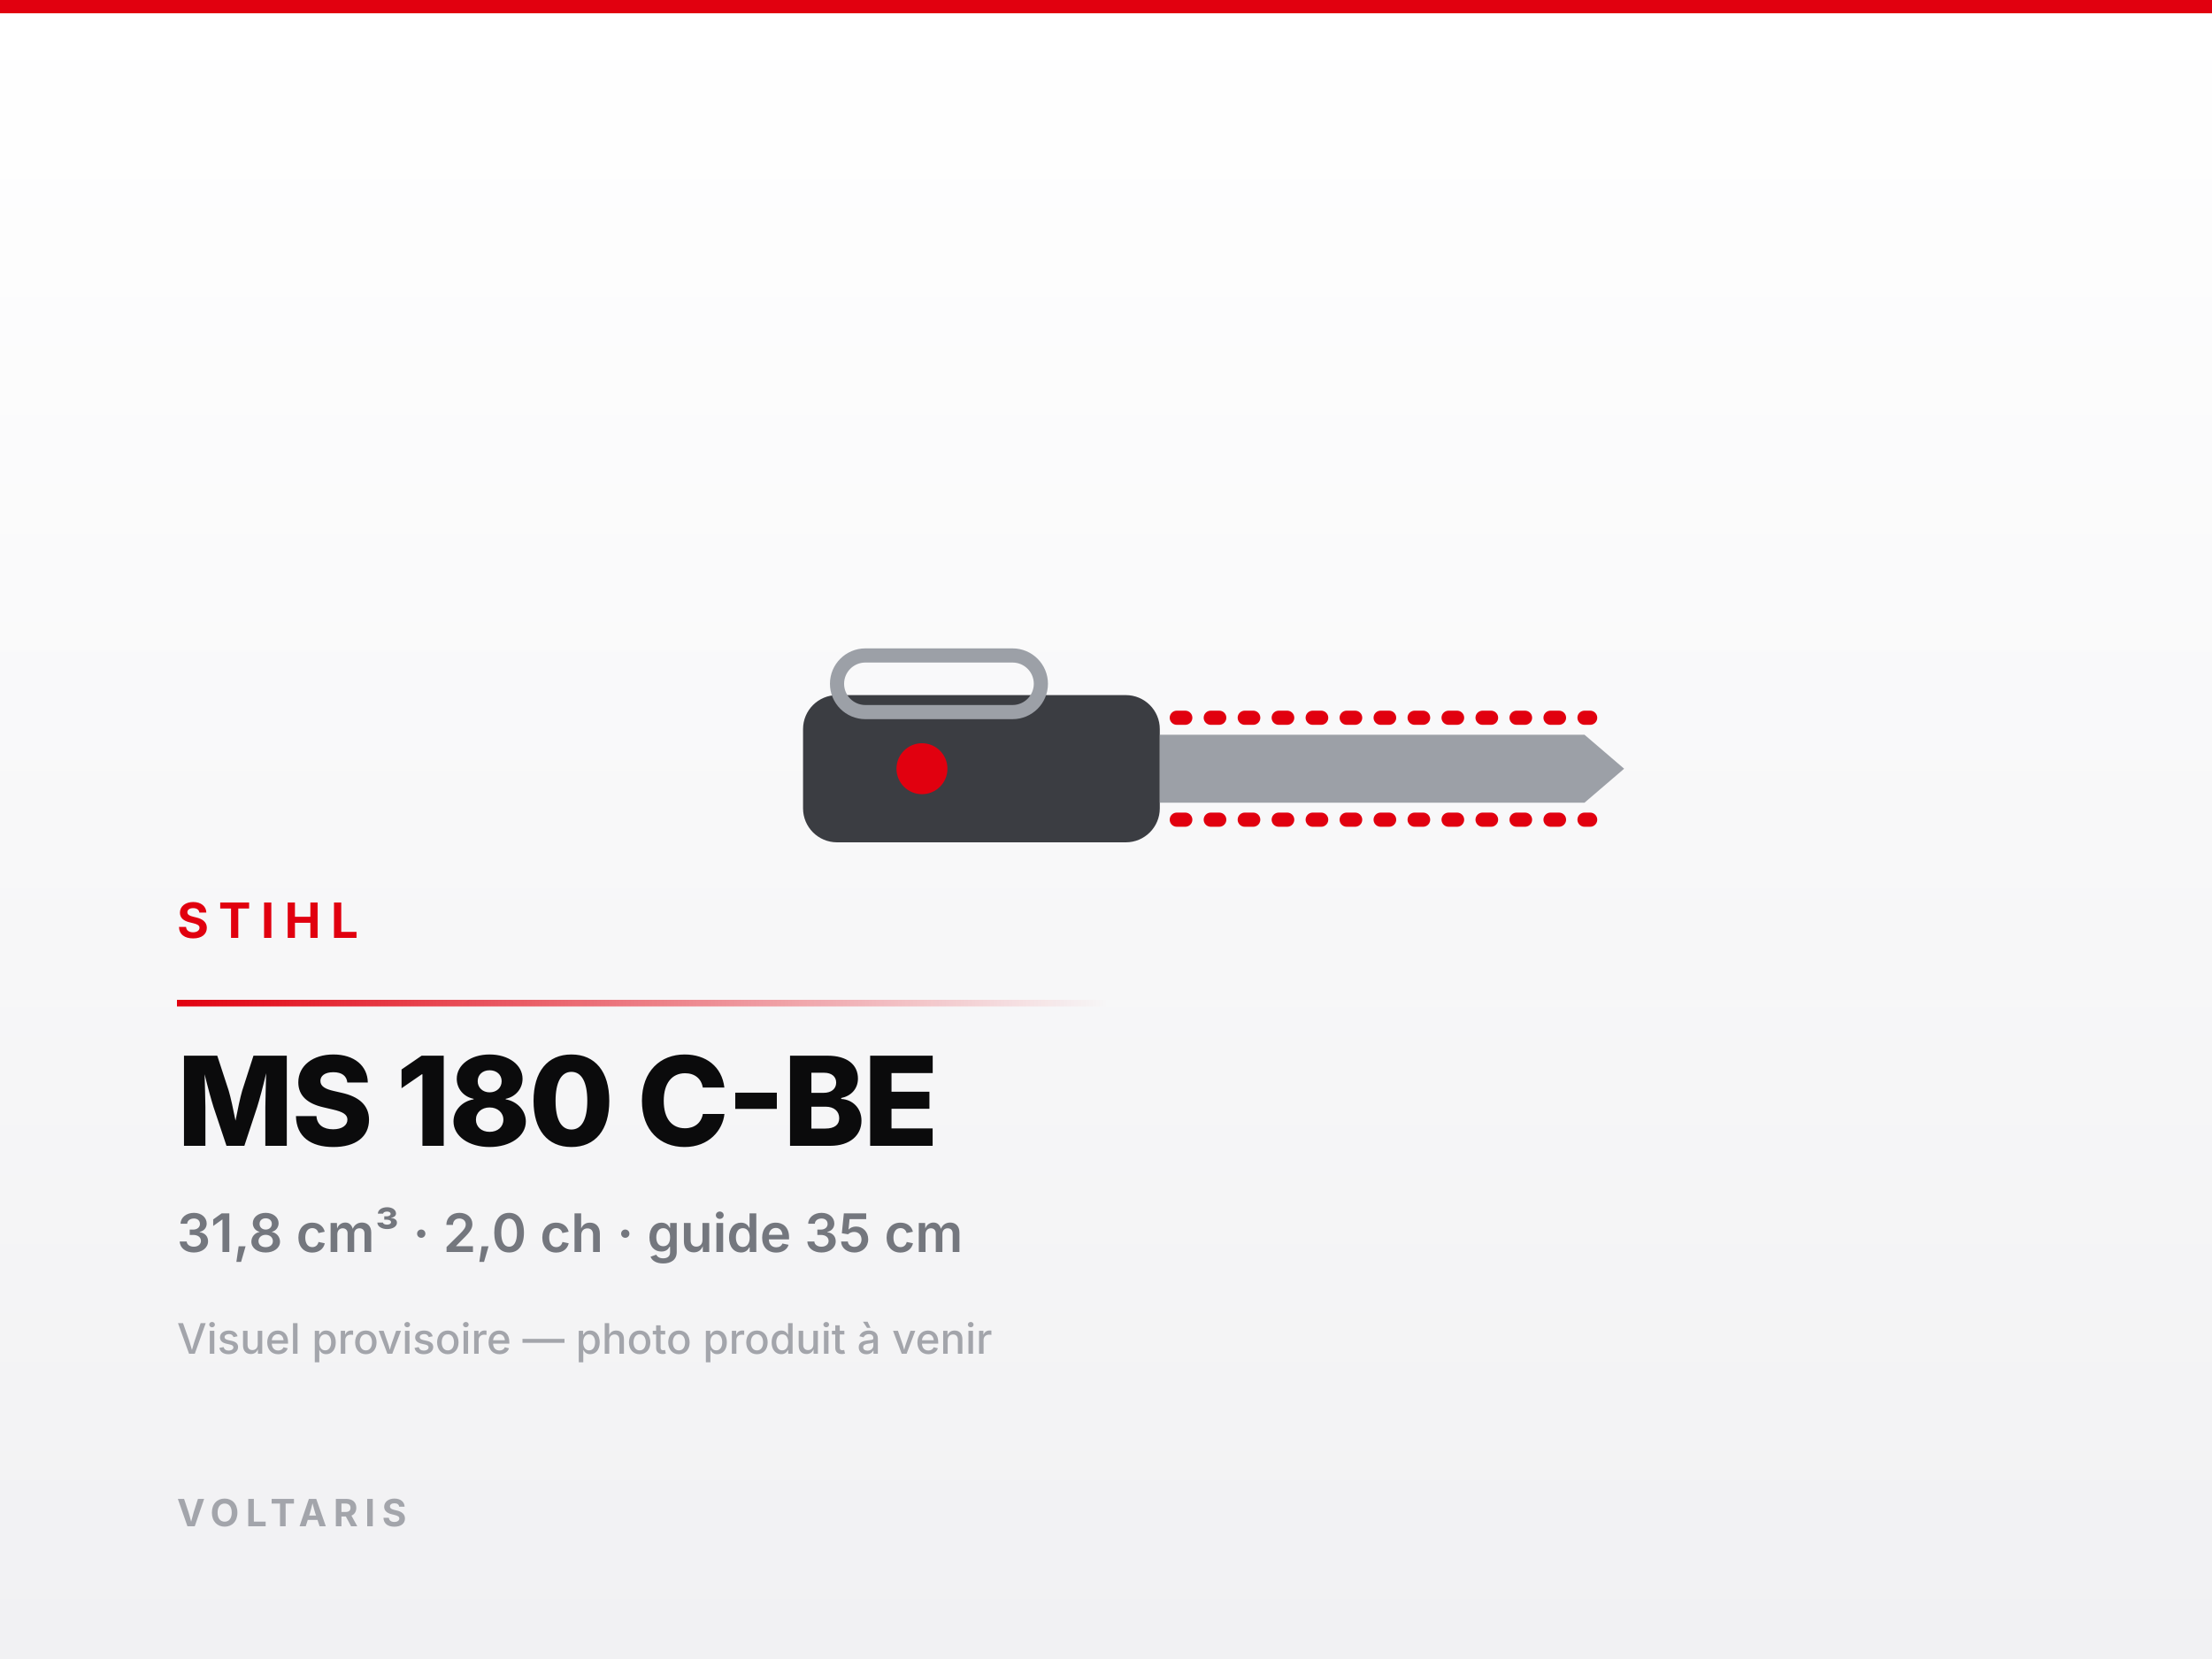
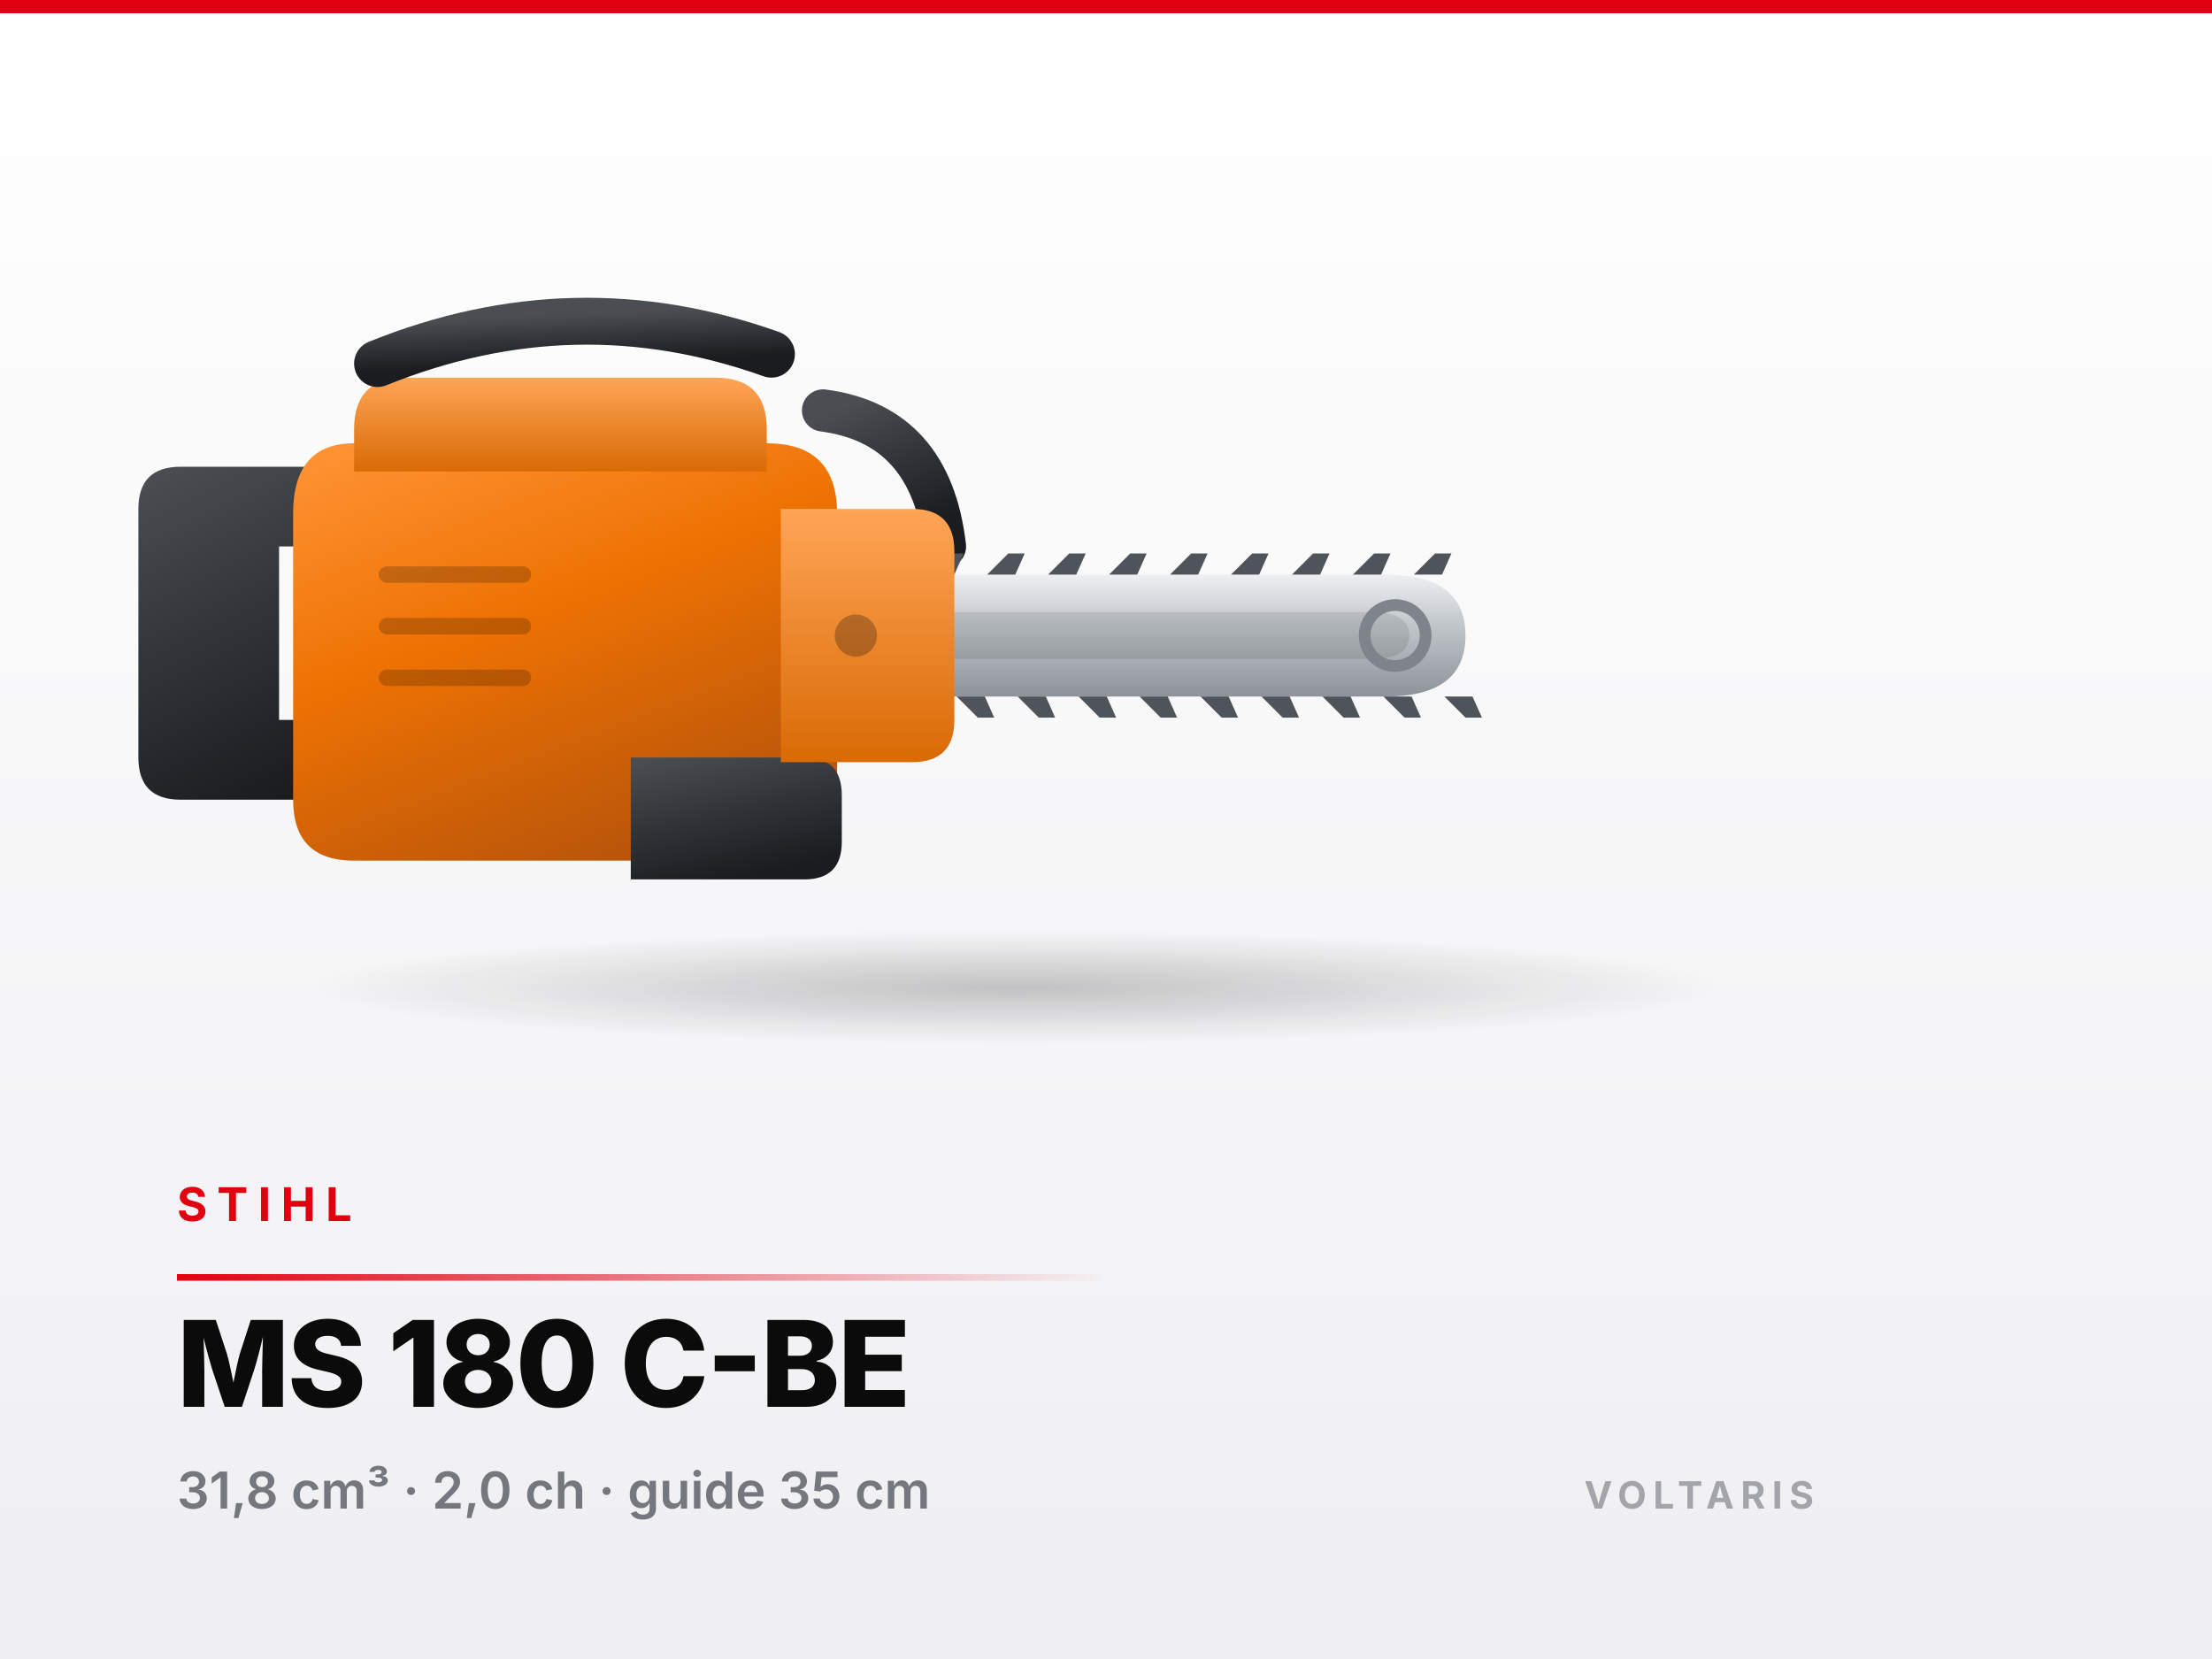
<svg xmlns="http://www.w3.org/2000/svg" viewBox="0 0 1000 750" width="1000" height="750" role="img" aria-label="STIHL MS 180 C-BE — 31,8 cm³ · 2,0 ch · guide 35 cm">
  <defs>
    <linearGradient id="bg" x1="0" y1="0" x2="0" y2="1">
      <stop offset="0%" stop-color="#FFFFFF" />
-       <stop offset="100%" stop-color="#F1F1F3" />
+       <stop offset="100%" stop-color="#EFEFF2" />
    </linearGradient>
    <linearGradient id="rule" x1="0" y1="0" x2="1" y2="0">
      <stop offset="0%" stop-color="#E1000F" />
      <stop offset="100%" stop-color="#E1000F" stop-opacity="0" />
    </linearGradient>
+     <linearGradient id="org" x1="0.1" y1="0" x2="0.6" y2="1">
+       <stop offset="0%" stop-color="#FF9233" />
+       <stop offset="45%" stop-color="#EE7203" />
+       <stop offset="100%" stop-color="#B9550A" />
+     </linearGradient>
+     <linearGradient id="orgSoft" x1="0" y1="0" x2="0" y2="1">
+       <stop offset="0%" stop-color="#FFA556" />
+       <stop offset="100%" stop-color="#D96A05" />
+     </linearGradient>
+     <linearGradient id="pale" x1="0.1" y1="0" x2="0.5" y2="1">
+       <stop offset="0%" stop-color="#FDFDFD" />
+       <stop offset="50%" stop-color="#DFE2E5" />
+       <stop offset="100%" stop-color="#AFB4B9" />
+     </linearGradient>
+     <linearGradient id="dark" x1="0.1" y1="0" x2="0.5" y2="1">
+       <stop offset="0%" stop-color="#4A4E53" />
+       <stop offset="55%" stop-color="#2E3236" />
+       <stop offset="100%" stop-color="#1A1C1F" />
+     </linearGradient>
+     <linearGradient id="steel" x1="0" y1="0" x2="0" y2="1">
+       <stop offset="0%" stop-color="#EDEFF1" />
+       <stop offset="40%" stop-color="#C2C7CC" />
+       <stop offset="100%" stop-color="#8D9399" />
+     </linearGradient>
+     <linearGradient id="stone" x1="0" y1="0" x2="0.3" y2="1">
+       <stop offset="0%" stop-color="#D8D2C6" />
+       <stop offset="60%" stop-color="#B3AB9C" />
+       <stop offset="100%" stop-color="#8C8576" />
+     </linearGradient>
+     <radialGradient id="shade" cx="0.5" cy="0.5" r="0.5">
+       <stop offset="0%" stop-color="#0B0B0C" stop-opacity="0.22" />
+       <stop offset="100%" stop-color="#0B0B0C" stop-opacity="0" />
+     </radialGradient>
  </defs>
  <rect width="1000" height="750" fill="url(#bg)" />
  <rect x="0" y="0" width="1000" height="6" fill="#E1000F" />
-   <g transform="translate(340 240) scale(1.28)">
-     <rect x="18" y="58" width="126" height="52" rx="12" fill="#3B3D42" />
-     <rect x="30" y="44" width="72" height="20" rx="10" fill="none" stroke="#9CA0A7" stroke-width="5" />
-     <path d="M144 72 h150 l14 12 -14 12 H144 z" fill="#9CA0A7" />
-     <path d="M150 66 h146 M150 102 h146" stroke="#E1000F" stroke-width="5" stroke-linecap="round" stroke-dasharray="3 9" />
-     <circle cx="60" cy="84" r="9" fill="#E1000F" />
+   <g transform="translate(35 52) scale(1.06)">
+     <ellipse cx="400" cy="372" rx="300" ry="24" fill="url(#shade)" />
+     <path d="M44 150 h96 v34 H86 v74 h54 v34 H44 q-18 0 -18 -18 V168 q0 -18 18 -18 z" fill="url(#dark)" />
+     <path d="M118 140 h176 q30 0 30 30 v122 q0 26 -26 26 H118 q-26 0 -26 -26 V170 q0 -30 26 -30 z" fill="url(#org)" />
+     <path d="M140 112 h132 q22 0 22 22 v18 H118 v-18 q0 -22 22 -22 z" fill="url(#orgSoft)" />
+     <path d="M128 106 q84 -34 168 -4" fill="none" stroke="url(#dark)" stroke-width="20" stroke-linecap="round" />
+     <path d="M132 196 h58 M132 218 h58 M132 240 h58" stroke="#00000033" stroke-width="7" stroke-linecap="round" />
+     <path d="M236 274 h74 q16 0 16 16 v20 q0 16 -16 16 h-74 z" fill="url(#dark)" />
+     <path d="M318 126 q46 6 52 58" fill="none" stroke="url(#dark)" stroke-width="18" stroke-linecap="round" />
+     <path d="M352 196 H558 q34 0 34 26 t-34 26 H352 z" fill="url(#steel)" />
+     <path d="M366 212 H552 q16 0 16 10 t-16 10 H366 z" fill="#00000018" />
+     <circle cx="562" cy="222" r="13" fill="none" stroke="#7E848A" stroke-width="5" />
+     <path d="M362 196 l9 -9 h7 l-4 9 z" fill="#4E5459" />
+     <path d="M375 248 l9 9 h7 l-4 -9 z" fill="#4E5459" />
+     <path d="M388 196 l9 -9 h7 l-4 9 z" fill="#4E5459" />
+     <path d="M401 248 l9 9 h7 l-4 -9 z" fill="#4E5459" />
+     <path d="M414 196 l9 -9 h7 l-4 9 z" fill="#4E5459" />
+     <path d="M427 248 l9 9 h7 l-4 -9 z" fill="#4E5459" />
+     <path d="M440 196 l9 -9 h7 l-4 9 z" fill="#4E5459" />
+     <path d="M453 248 l9 9 h7 l-4 -9 z" fill="#4E5459" />
+     <path d="M466 196 l9 -9 h7 l-4 9 z" fill="#4E5459" />
+     <path d="M479 248 l9 9 h7 l-4 -9 z" fill="#4E5459" />
+     <path d="M492 196 l9 -9 h7 l-4 9 z" fill="#4E5459" />
+     <path d="M505 248 l9 9 h7 l-4 -9 z" fill="#4E5459" />
+     <path d="M518 196 l9 -9 h7 l-4 9 z" fill="#4E5459" />
+     <path d="M531 248 l9 9 h7 l-4 -9 z" fill="#4E5459" />
+     <path d="M544 196 l9 -9 h7 l-4 9 z" fill="#4E5459" />
+     <path d="M557 248 l9 9 h7 l-4 -9 z" fill="#4E5459" />
+     <path d="M570 196 l9 -9 h7 l-4 9 z" fill="#4E5459" />
+     <path d="M583 248 l9 9 h7 l-4 -9 z" fill="#4E5459" />
+     <path d="M300 168 h56 q18 0 18 18 v72 q0 18 -18 18 h-56 z" fill="url(#orgSoft)" />
+     <circle cx="332" cy="222" r="9" fill="#00000040" />
  </g>
-   <rect x="80" y="452" width="420" height="3" fill="url(#rule)" />
-   <text x="80" y="424" font-family="Inter, Roboto, Helvetica, Arial, sans-serif" font-size="22" font-weight="700" letter-spacing="4.5" fill="#E1000F">STIHL</text>
-   <text x="80" y="518" font-family="Inter, Roboto, Helvetica, Arial, sans-serif" font-size="56" font-weight="800" letter-spacing="-1" fill="#0B0B0C">MS 180 C-BE</text>
-   <text x="80" y="566" font-family="Inter, Roboto, Helvetica, Arial, sans-serif" font-size="24" font-weight="600" fill="#74777E">31,8 cm³ · 2,0 ch · guide 35 cm</text>
-   <text x="80" y="612" font-family="Inter, Roboto, Helvetica, Arial, sans-serif" font-size="19" font-weight="500" fill="#A3A5AB">Visuel provisoire — photo produit à venir</text>
-   <text x="80" y="690" font-family="Inter, Roboto, Helvetica, Arial, sans-serif" font-size="17" font-weight="700" letter-spacing="3" fill="#A3A5AB">VOLTARIS</text>
+   <rect x="80" y="576" width="420" height="3" fill="url(#rule)" />
+   <text x="80" y="552" font-family="Inter, Roboto, Helvetica, Arial, sans-serif" font-size="21" font-weight="700" letter-spacing="4.5" fill="#E1000F">STIHL</text>
+   <text x="80" y="636" font-family="Inter, Roboto, Helvetica, Arial, sans-serif" font-size="54" font-weight="800" letter-spacing="-1" fill="#0B0B0C">MS 180 C-BE</text>
+   <text x="80" y="682" font-family="Inter, Roboto, Helvetica, Arial, sans-serif" font-size="23" font-weight="600" fill="#74777E">31,8 cm³ · 2,0 ch · guide 35 cm</text>
+   <text x="820" y="682" text-anchor="end" font-family="Inter, Roboto, Helvetica, Arial, sans-serif" font-size="17" font-weight="700" letter-spacing="3" fill="#A3A5AB">VOLTARIS</text>
</svg>
